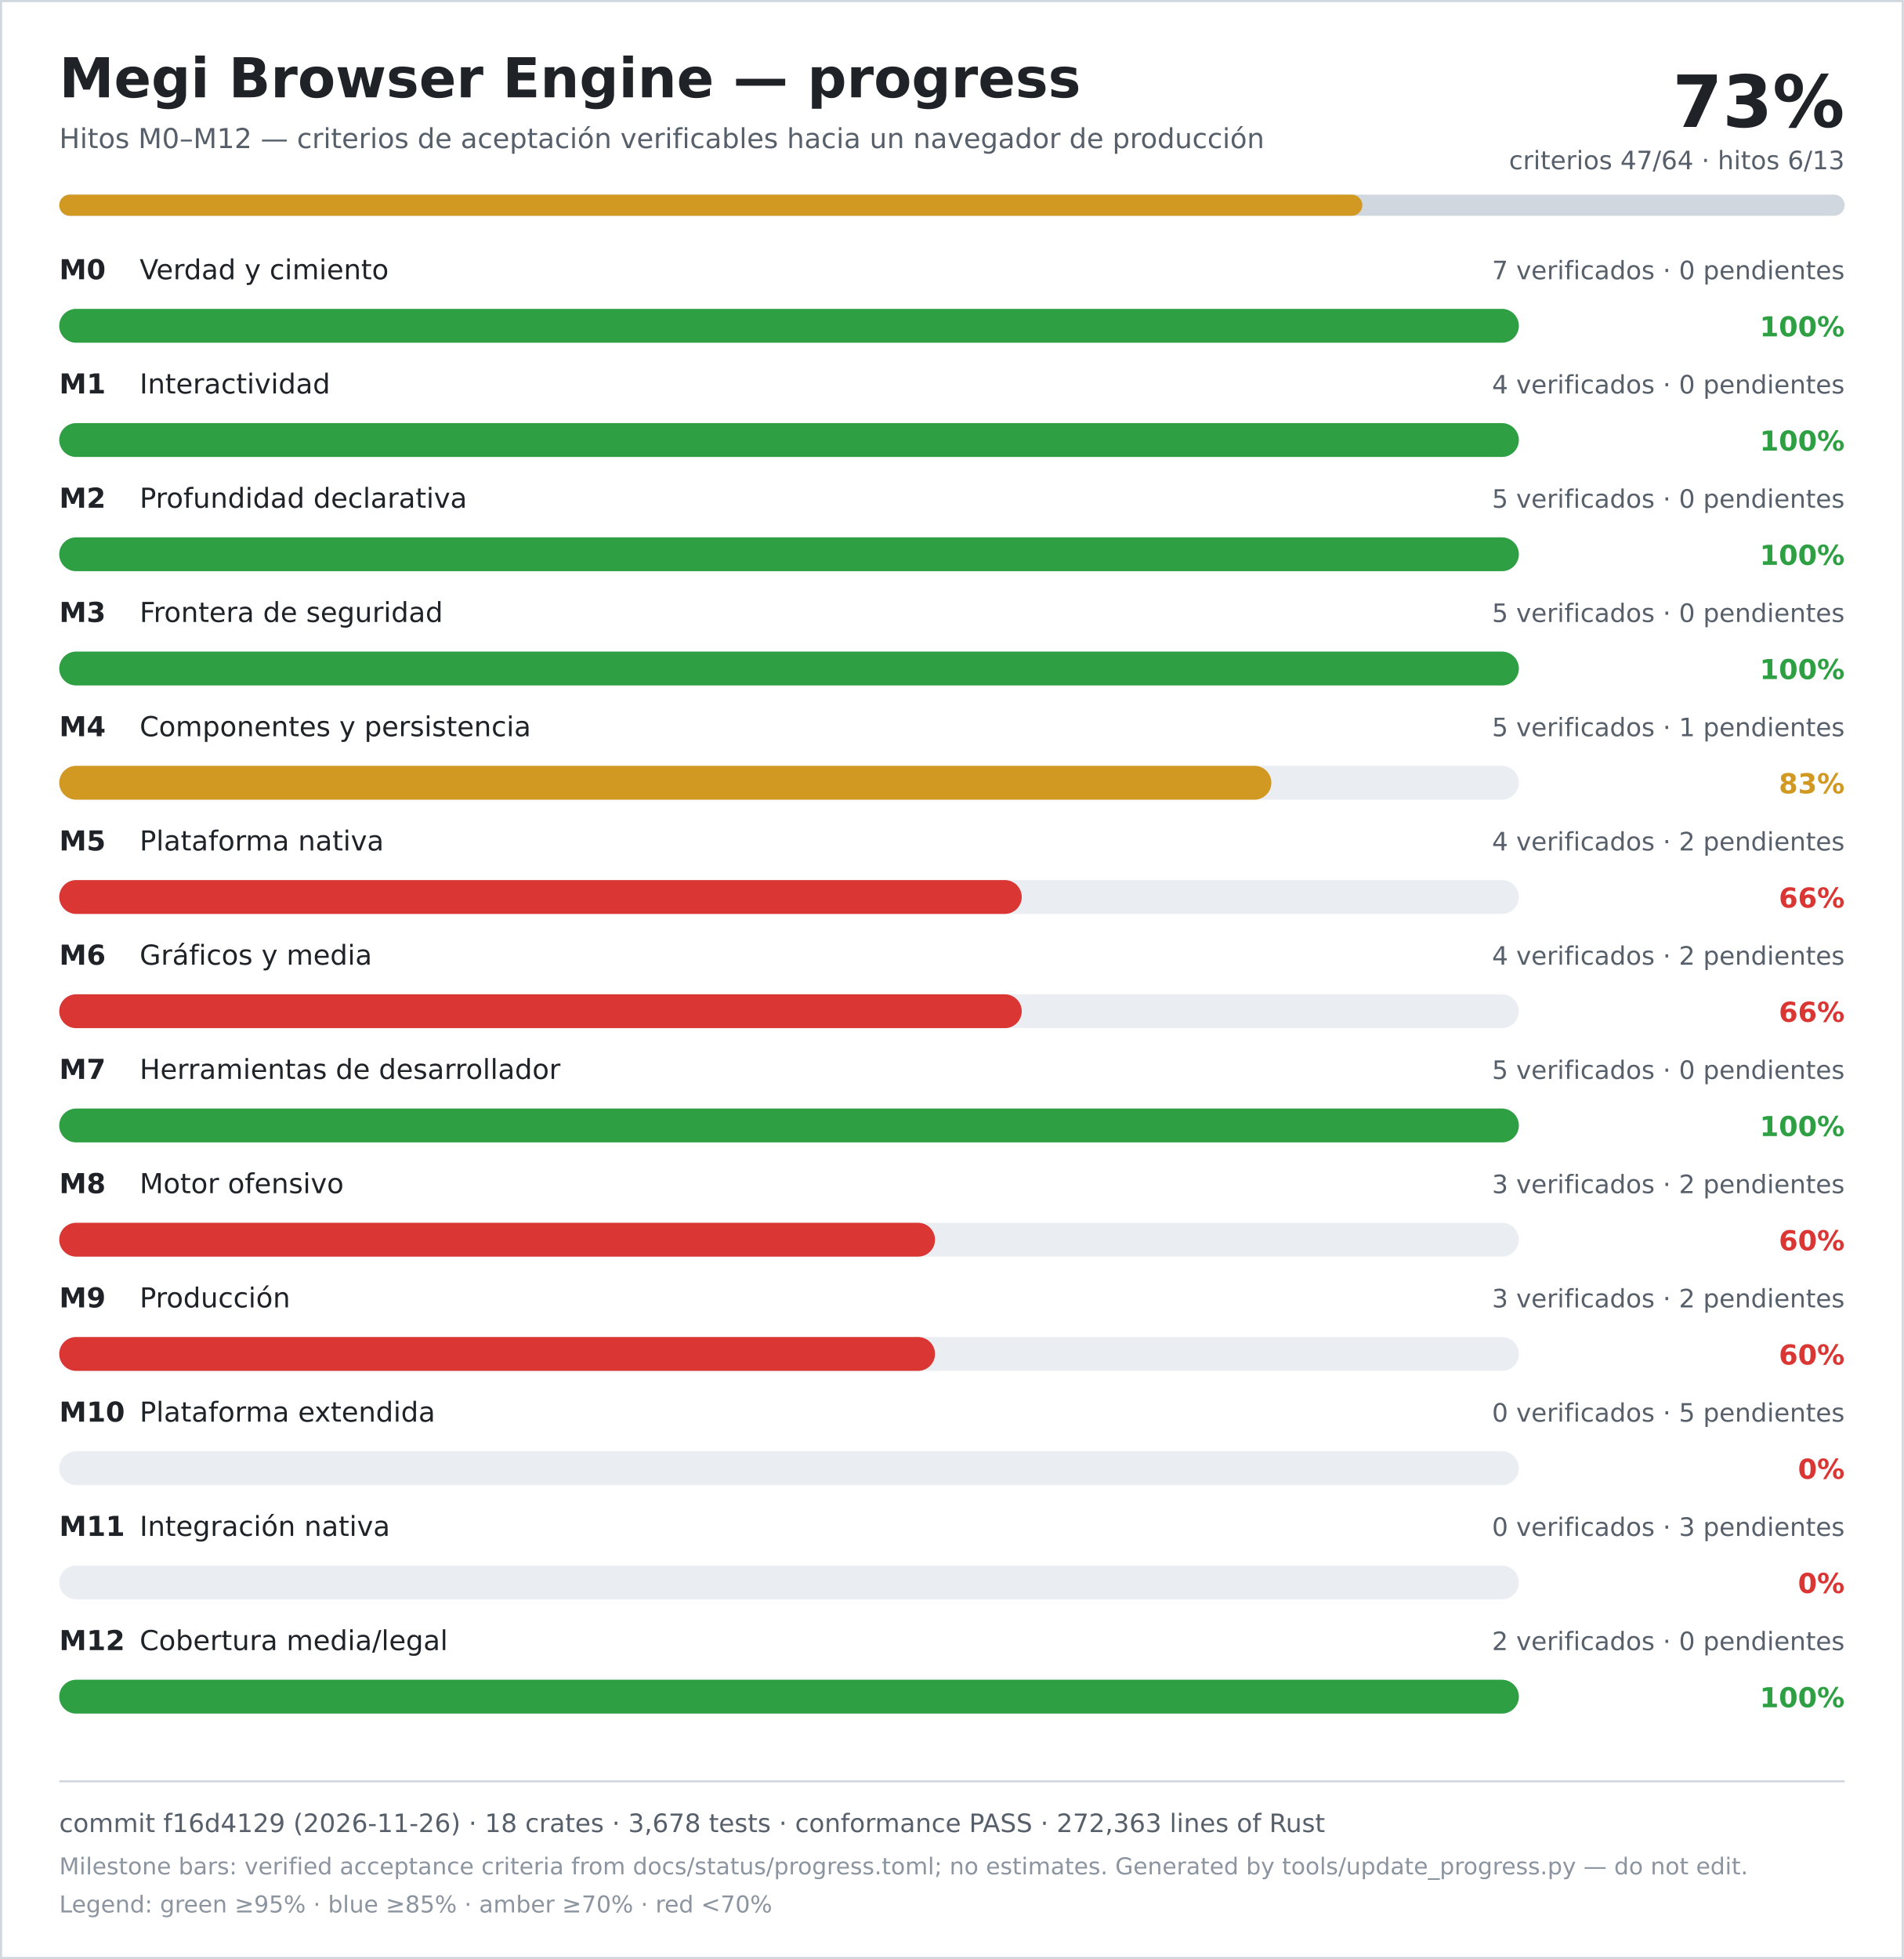
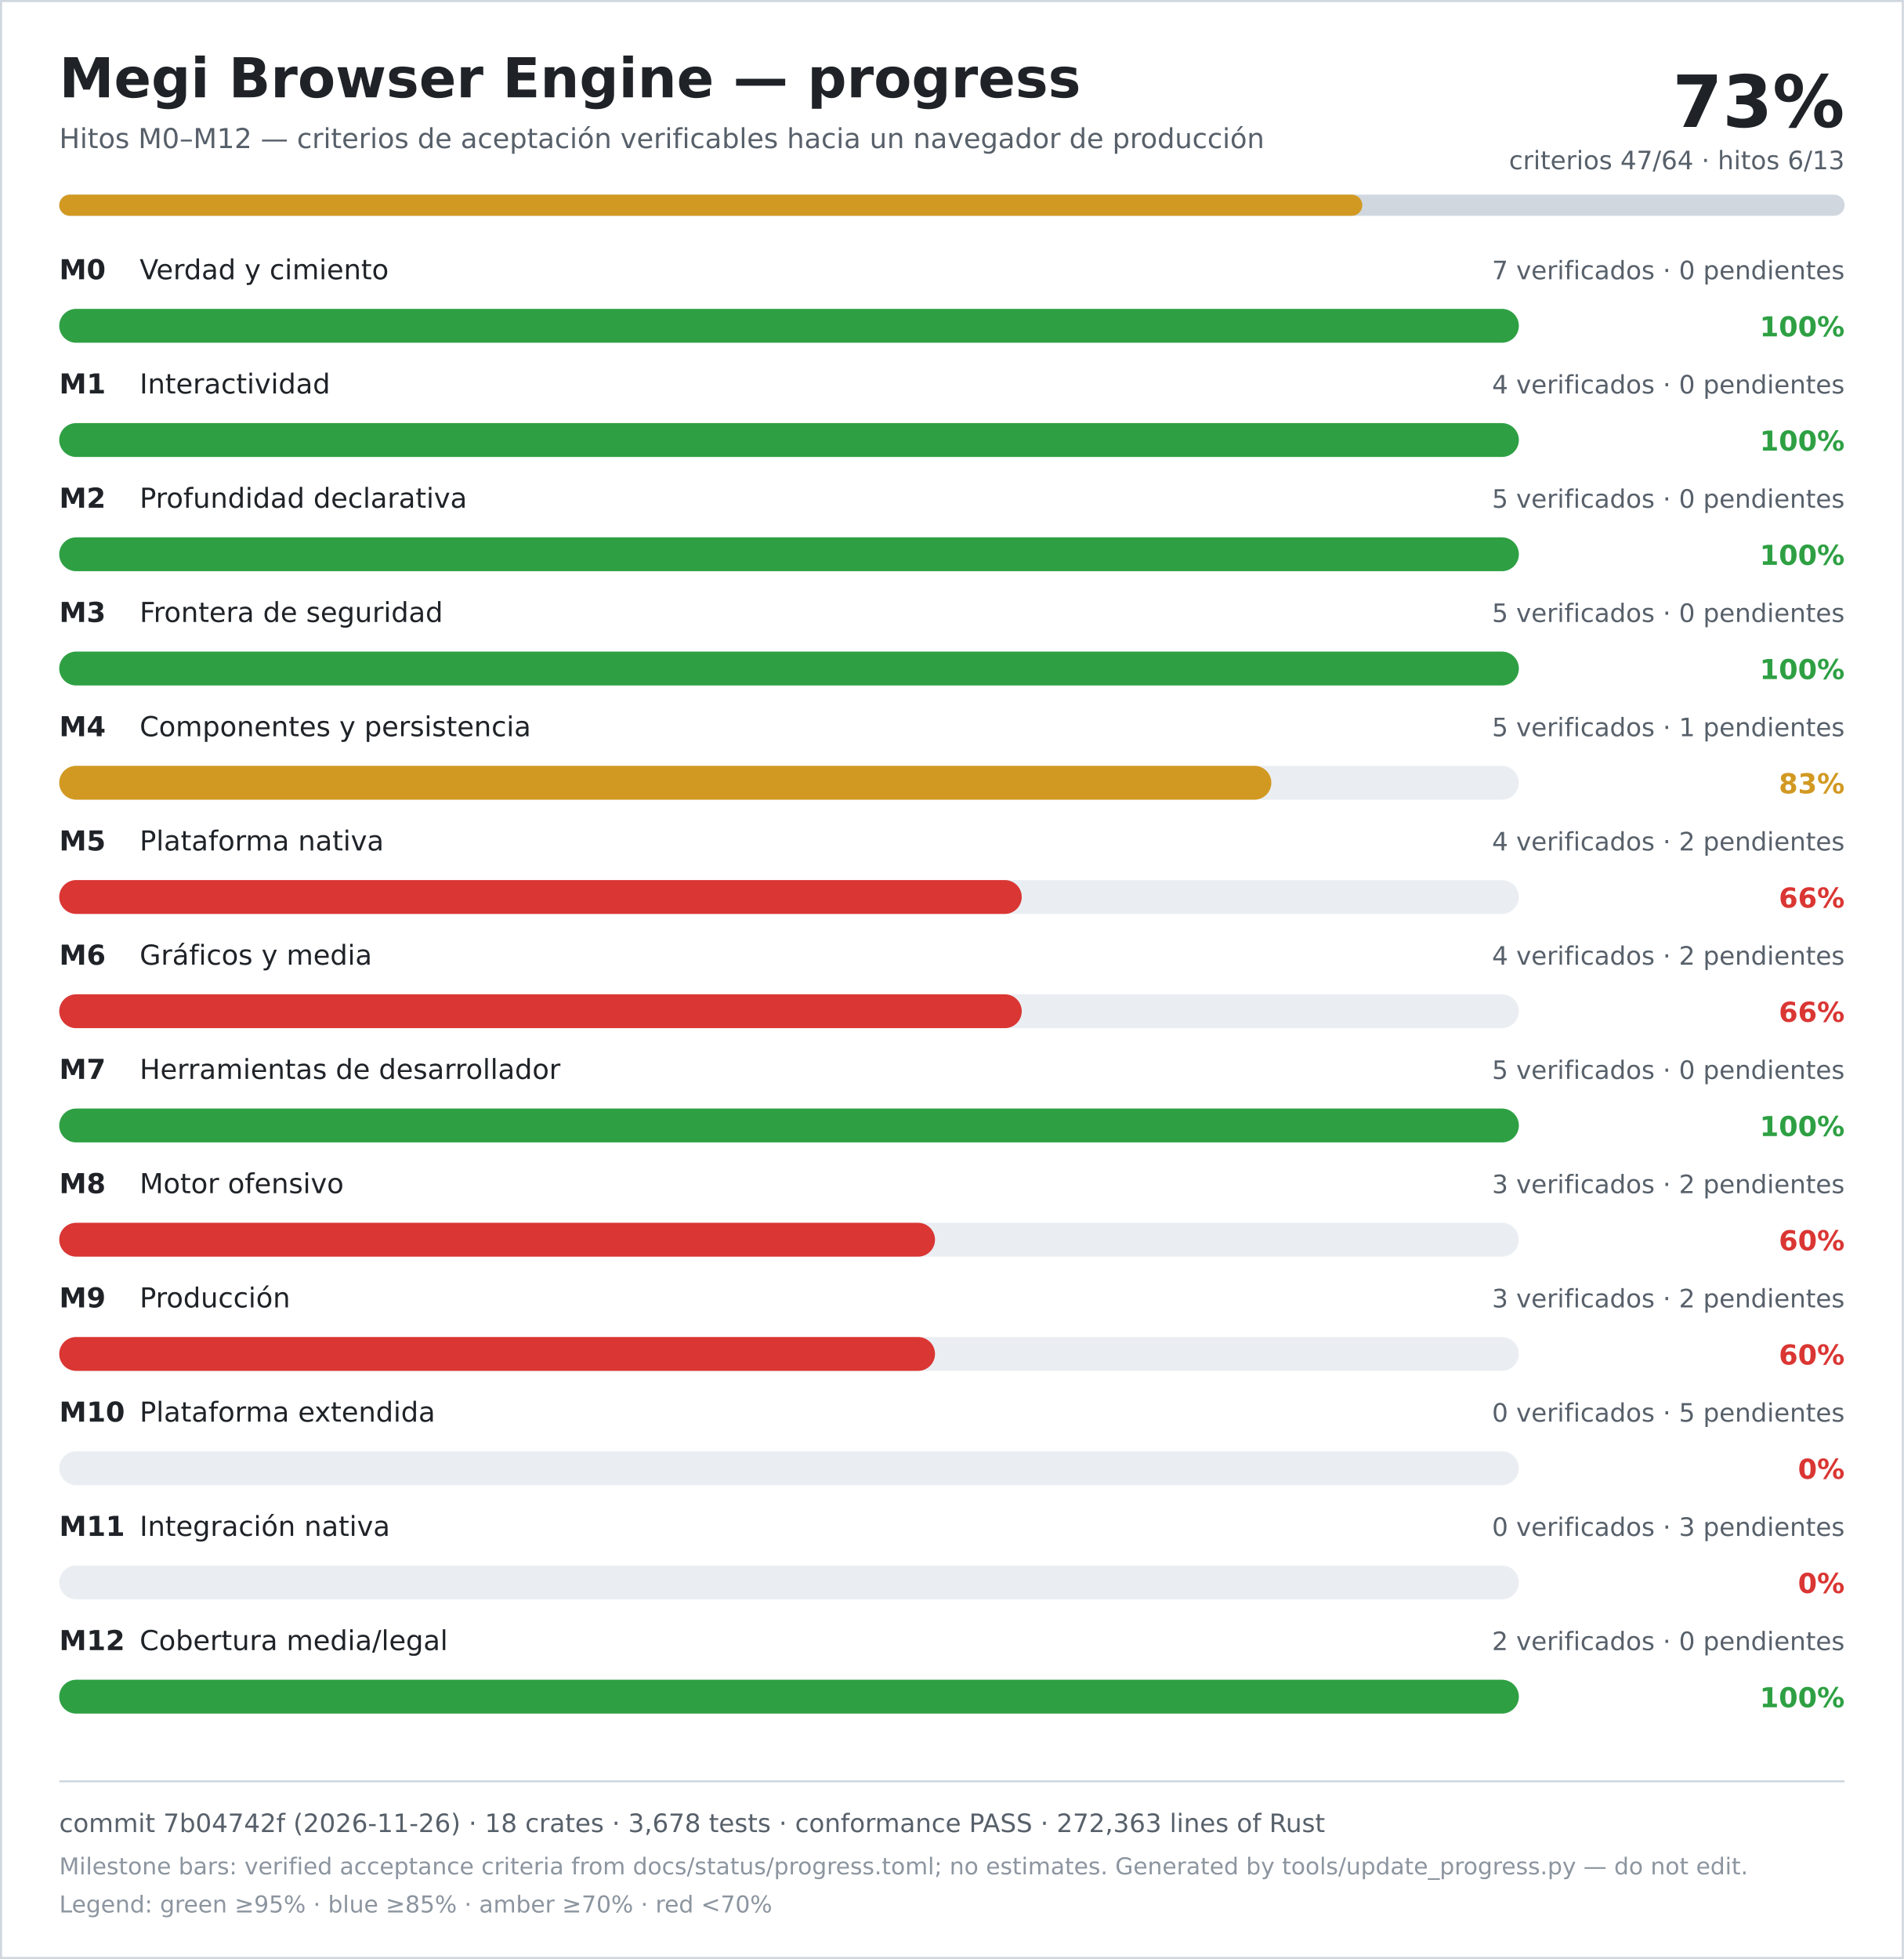
<svg xmlns="http://www.w3.org/2000/svg" width="900" height="926" viewBox="0 0 900 926" role="img" aria-labelledby="title desc">
  <rect width="900" height="926" fill="#ffffff" />
  <rect x="0.5" y="0.5" width="899" height="925" fill="none" stroke="#d0d7de" />
  <text x="28" y="46" font-family="DejaVu Sans, Verdana, sans-serif" font-size="26" font-weight="700" fill="#1f2328">Megi Browser Engine — progress</text>
  <text x="28" y="70" font-family="DejaVu Sans, Verdana, sans-serif" font-size="13" fill="#57606a">Hitos M0–M12 — criterios de aceptación verificables hacia un navegador de producción</text>
  <text x="872" y="60" text-anchor="end" font-family="DejaVu Sans, Verdana, sans-serif" font-size="34" font-weight="700" fill="#1f2328">73%</text>
  <text x="872" y="80" text-anchor="end" font-family="DejaVu Sans, Verdana, sans-serif" font-size="12" fill="#57606a">criterios 47/64 · hitos 6/13</text>
  <rect x="28" y="92" width="844" height="10" rx="5" fill="#d0d7de" />
  <rect x="28" y="92" width="616" height="10" rx="5" fill="#d29922" />
  <text x="28" y="132" font-family="DejaVu Sans, Verdana, sans-serif" font-size="13" font-weight="700" fill="#1f2328">M0</text>
  <text x="66" y="132" font-family="DejaVu Sans, Verdana, sans-serif" font-size="13" fill="#1f2328">Verdad y cimiento</text>
  <text x="872" y="132" text-anchor="end" font-family="DejaVu Sans, Verdana, sans-serif" font-size="12" fill="#57606a">7 verificados · 0 pendientes</text>
  <rect x="28" y="146" width="690" height="16" rx="8" fill="#eaeef2" />
  <rect x="28" y="146" width="690" height="16" rx="8" fill="#2ea043" />
  <text x="872" y="159" text-anchor="end" font-family="DejaVu Sans, Verdana, sans-serif" font-size="13" font-weight="700" fill="#2ea043">100%</text>
  <text x="28" y="186" font-family="DejaVu Sans, Verdana, sans-serif" font-size="13" font-weight="700" fill="#1f2328">M1</text>
  <text x="66" y="186" font-family="DejaVu Sans, Verdana, sans-serif" font-size="13" fill="#1f2328">Interactividad</text>
  <text x="872" y="186" text-anchor="end" font-family="DejaVu Sans, Verdana, sans-serif" font-size="12" fill="#57606a">4 verificados · 0 pendientes</text>
  <rect x="28" y="200" width="690" height="16" rx="8" fill="#eaeef2" />
  <rect x="28" y="200" width="690" height="16" rx="8" fill="#2ea043" />
  <text x="872" y="213" text-anchor="end" font-family="DejaVu Sans, Verdana, sans-serif" font-size="13" font-weight="700" fill="#2ea043">100%</text>
  <text x="28" y="240" font-family="DejaVu Sans, Verdana, sans-serif" font-size="13" font-weight="700" fill="#1f2328">M2</text>
  <text x="66" y="240" font-family="DejaVu Sans, Verdana, sans-serif" font-size="13" fill="#1f2328">Profundidad declarativa</text>
  <text x="872" y="240" text-anchor="end" font-family="DejaVu Sans, Verdana, sans-serif" font-size="12" fill="#57606a">5 verificados · 0 pendientes</text>
  <rect x="28" y="254" width="690" height="16" rx="8" fill="#eaeef2" />
  <rect x="28" y="254" width="690" height="16" rx="8" fill="#2ea043" />
  <text x="872" y="267" text-anchor="end" font-family="DejaVu Sans, Verdana, sans-serif" font-size="13" font-weight="700" fill="#2ea043">100%</text>
  <text x="28" y="294" font-family="DejaVu Sans, Verdana, sans-serif" font-size="13" font-weight="700" fill="#1f2328">M3</text>
  <text x="66" y="294" font-family="DejaVu Sans, Verdana, sans-serif" font-size="13" fill="#1f2328">Frontera de seguridad</text>
  <text x="872" y="294" text-anchor="end" font-family="DejaVu Sans, Verdana, sans-serif" font-size="12" fill="#57606a">5 verificados · 0 pendientes</text>
  <rect x="28" y="308" width="690" height="16" rx="8" fill="#eaeef2" />
  <rect x="28" y="308" width="690" height="16" rx="8" fill="#2ea043" />
  <text x="872" y="321" text-anchor="end" font-family="DejaVu Sans, Verdana, sans-serif" font-size="13" font-weight="700" fill="#2ea043">100%</text>
  <text x="28" y="348" font-family="DejaVu Sans, Verdana, sans-serif" font-size="13" font-weight="700" fill="#1f2328">M4</text>
  <text x="66" y="348" font-family="DejaVu Sans, Verdana, sans-serif" font-size="13" fill="#1f2328">Componentes y persistencia</text>
  <text x="872" y="348" text-anchor="end" font-family="DejaVu Sans, Verdana, sans-serif" font-size="12" fill="#57606a">5 verificados · 1 pendientes</text>
  <rect x="28" y="362" width="690" height="16" rx="8" fill="#eaeef2" />
  <rect x="28" y="362" width="573" height="16" rx="8" fill="#d29922" />
  <text x="872" y="375" text-anchor="end" font-family="DejaVu Sans, Verdana, sans-serif" font-size="13" font-weight="700" fill="#d29922">83%</text>
  <text x="28" y="402" font-family="DejaVu Sans, Verdana, sans-serif" font-size="13" font-weight="700" fill="#1f2328">M5</text>
  <text x="66" y="402" font-family="DejaVu Sans, Verdana, sans-serif" font-size="13" fill="#1f2328">Plataforma nativa</text>
  <text x="872" y="402" text-anchor="end" font-family="DejaVu Sans, Verdana, sans-serif" font-size="12" fill="#57606a">4 verificados · 2 pendientes</text>
  <rect x="28" y="416" width="690" height="16" rx="8" fill="#eaeef2" />
  <rect x="28" y="416" width="455" height="16" rx="8" fill="#da3633" />
  <text x="872" y="429" text-anchor="end" font-family="DejaVu Sans, Verdana, sans-serif" font-size="13" font-weight="700" fill="#da3633">66%</text>
  <text x="28" y="456" font-family="DejaVu Sans, Verdana, sans-serif" font-size="13" font-weight="700" fill="#1f2328">M6</text>
  <text x="66" y="456" font-family="DejaVu Sans, Verdana, sans-serif" font-size="13" fill="#1f2328">Gráficos y media</text>
  <text x="872" y="456" text-anchor="end" font-family="DejaVu Sans, Verdana, sans-serif" font-size="12" fill="#57606a">4 verificados · 2 pendientes</text>
  <rect x="28" y="470" width="690" height="16" rx="8" fill="#eaeef2" />
  <rect x="28" y="470" width="455" height="16" rx="8" fill="#da3633" />
  <text x="872" y="483" text-anchor="end" font-family="DejaVu Sans, Verdana, sans-serif" font-size="13" font-weight="700" fill="#da3633">66%</text>
  <text x="28" y="510" font-family="DejaVu Sans, Verdana, sans-serif" font-size="13" font-weight="700" fill="#1f2328">M7</text>
  <text x="66" y="510" font-family="DejaVu Sans, Verdana, sans-serif" font-size="13" fill="#1f2328">Herramientas de desarrollador</text>
  <text x="872" y="510" text-anchor="end" font-family="DejaVu Sans, Verdana, sans-serif" font-size="12" fill="#57606a">5 verificados · 0 pendientes</text>
  <rect x="28" y="524" width="690" height="16" rx="8" fill="#eaeef2" />
  <rect x="28" y="524" width="690" height="16" rx="8" fill="#2ea043" />
  <text x="872" y="537" text-anchor="end" font-family="DejaVu Sans, Verdana, sans-serif" font-size="13" font-weight="700" fill="#2ea043">100%</text>
  <text x="28" y="564" font-family="DejaVu Sans, Verdana, sans-serif" font-size="13" font-weight="700" fill="#1f2328">M8</text>
  <text x="66" y="564" font-family="DejaVu Sans, Verdana, sans-serif" font-size="13" fill="#1f2328">Motor ofensivo</text>
  <text x="872" y="564" text-anchor="end" font-family="DejaVu Sans, Verdana, sans-serif" font-size="12" fill="#57606a">3 verificados · 2 pendientes</text>
  <rect x="28" y="578" width="690" height="16" rx="8" fill="#eaeef2" />
  <rect x="28" y="578" width="414" height="16" rx="8" fill="#da3633" />
  <text x="872" y="591" text-anchor="end" font-family="DejaVu Sans, Verdana, sans-serif" font-size="13" font-weight="700" fill="#da3633">60%</text>
  <text x="28" y="618" font-family="DejaVu Sans, Verdana, sans-serif" font-size="13" font-weight="700" fill="#1f2328">M9</text>
  <text x="66" y="618" font-family="DejaVu Sans, Verdana, sans-serif" font-size="13" fill="#1f2328">Producción</text>
  <text x="872" y="618" text-anchor="end" font-family="DejaVu Sans, Verdana, sans-serif" font-size="12" fill="#57606a">3 verificados · 2 pendientes</text>
  <rect x="28" y="632" width="690" height="16" rx="8" fill="#eaeef2" />
  <rect x="28" y="632" width="414" height="16" rx="8" fill="#da3633" />
  <text x="872" y="645" text-anchor="end" font-family="DejaVu Sans, Verdana, sans-serif" font-size="13" font-weight="700" fill="#da3633">60%</text>
  <text x="28" y="672" font-family="DejaVu Sans, Verdana, sans-serif" font-size="13" font-weight="700" fill="#1f2328">M10</text>
  <text x="66" y="672" font-family="DejaVu Sans, Verdana, sans-serif" font-size="13" fill="#1f2328">Plataforma extendida</text>
  <text x="872" y="672" text-anchor="end" font-family="DejaVu Sans, Verdana, sans-serif" font-size="12" fill="#57606a">0 verificados · 5 pendientes</text>
  <rect x="28" y="686" width="690" height="16" rx="8" fill="#eaeef2" />
  <rect x="28" y="686" width="0" height="16" rx="8" fill="#da3633" />
  <text x="872" y="699" text-anchor="end" font-family="DejaVu Sans, Verdana, sans-serif" font-size="13" font-weight="700" fill="#da3633">0%</text>
  <text x="28" y="726" font-family="DejaVu Sans, Verdana, sans-serif" font-size="13" font-weight="700" fill="#1f2328">M11</text>
  <text x="66" y="726" font-family="DejaVu Sans, Verdana, sans-serif" font-size="13" fill="#1f2328">Integración nativa</text>
  <text x="872" y="726" text-anchor="end" font-family="DejaVu Sans, Verdana, sans-serif" font-size="12" fill="#57606a">0 verificados · 3 pendientes</text>
  <rect x="28" y="740" width="690" height="16" rx="8" fill="#eaeef2" />
  <rect x="28" y="740" width="0" height="16" rx="8" fill="#da3633" />
  <text x="872" y="753" text-anchor="end" font-family="DejaVu Sans, Verdana, sans-serif" font-size="13" font-weight="700" fill="#da3633">0%</text>
  <text x="28" y="780" font-family="DejaVu Sans, Verdana, sans-serif" font-size="13" font-weight="700" fill="#1f2328">M12</text>
  <text x="66" y="780" font-family="DejaVu Sans, Verdana, sans-serif" font-size="13" fill="#1f2328">Cobertura media/legal</text>
  <text x="872" y="780" text-anchor="end" font-family="DejaVu Sans, Verdana, sans-serif" font-size="12" fill="#57606a">2 verificados · 0 pendientes</text>
  <rect x="28" y="794" width="690" height="16" rx="8" fill="#eaeef2" />
  <rect x="28" y="794" width="690" height="16" rx="8" fill="#2ea043" />
  <text x="872" y="807" text-anchor="end" font-family="DejaVu Sans, Verdana, sans-serif" font-size="13" font-weight="700" fill="#2ea043">100%</text>
  <line x1="28" y1="842" x2="872" y2="842" stroke="#d0d7de" />
-   <text x="28" y="866" font-family="DejaVu Sans, Verdana, sans-serif" font-size="12" fill="#57606a">commit f16d4129 (2026-11-26) · 18 crates · 3,678 tests · conformance PASS · 272,363 lines of Rust</text>
+   <text x="28" y="866" font-family="DejaVu Sans, Verdana, sans-serif" font-size="12" fill="#57606a">commit 7b04742f (2026-11-26) · 18 crates · 3,678 tests · conformance PASS · 272,363 lines of Rust</text>
  <text x="28" y="886" font-family="DejaVu Sans, Verdana, sans-serif" font-size="11" fill="#8c959f">Milestone bars: verified acceptance criteria from docs/status/progress.toml; no estimates. Generated by tools/update_progress.py — do not edit.</text>
  <text x="28" y="904" font-family="DejaVu Sans, Verdana, sans-serif" font-size="11" fill="#8c959f">Legend: green ≥95% · blue ≥85% · amber ≥70% · red &lt;70%</text>
</svg>
